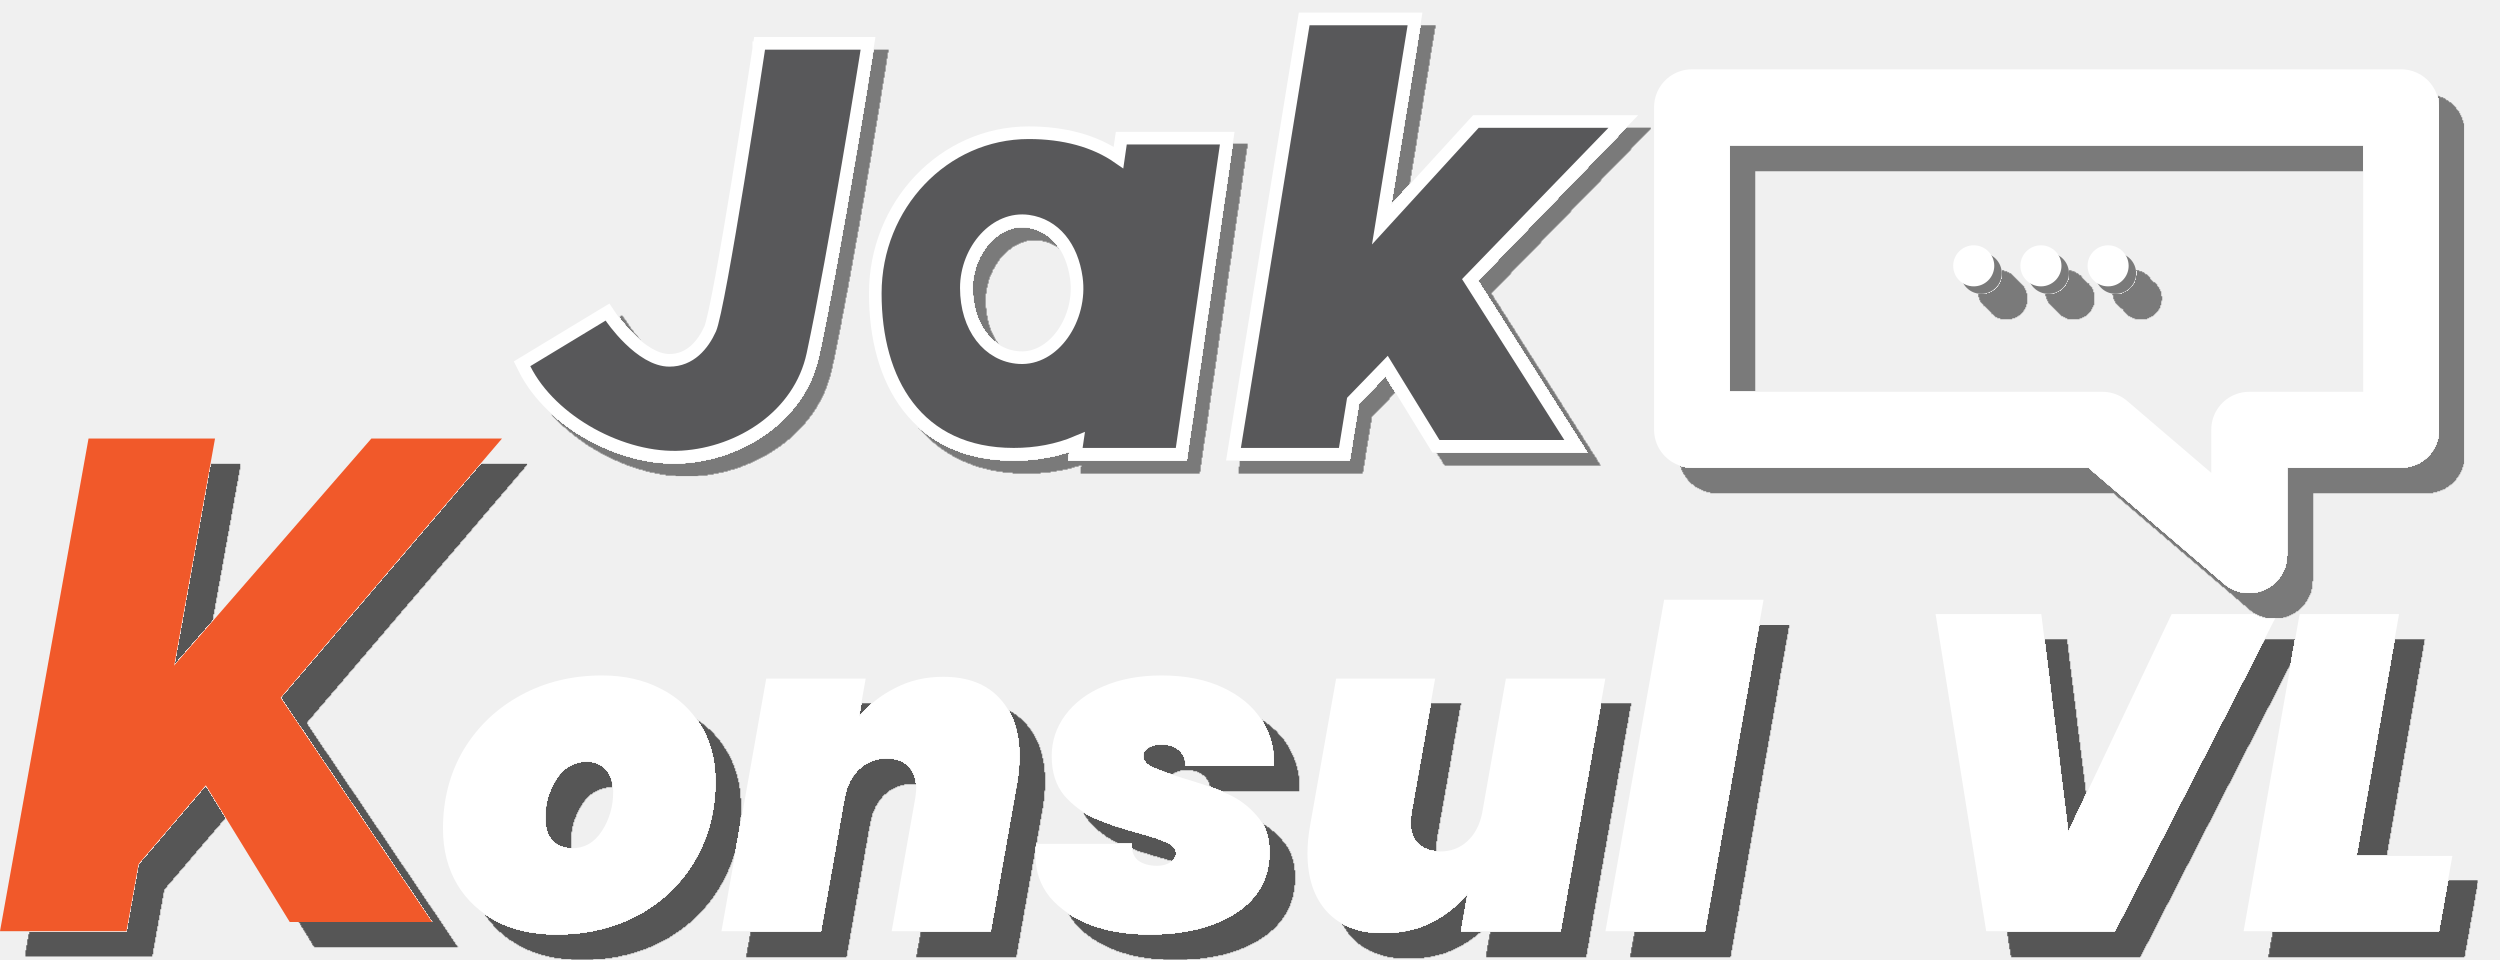
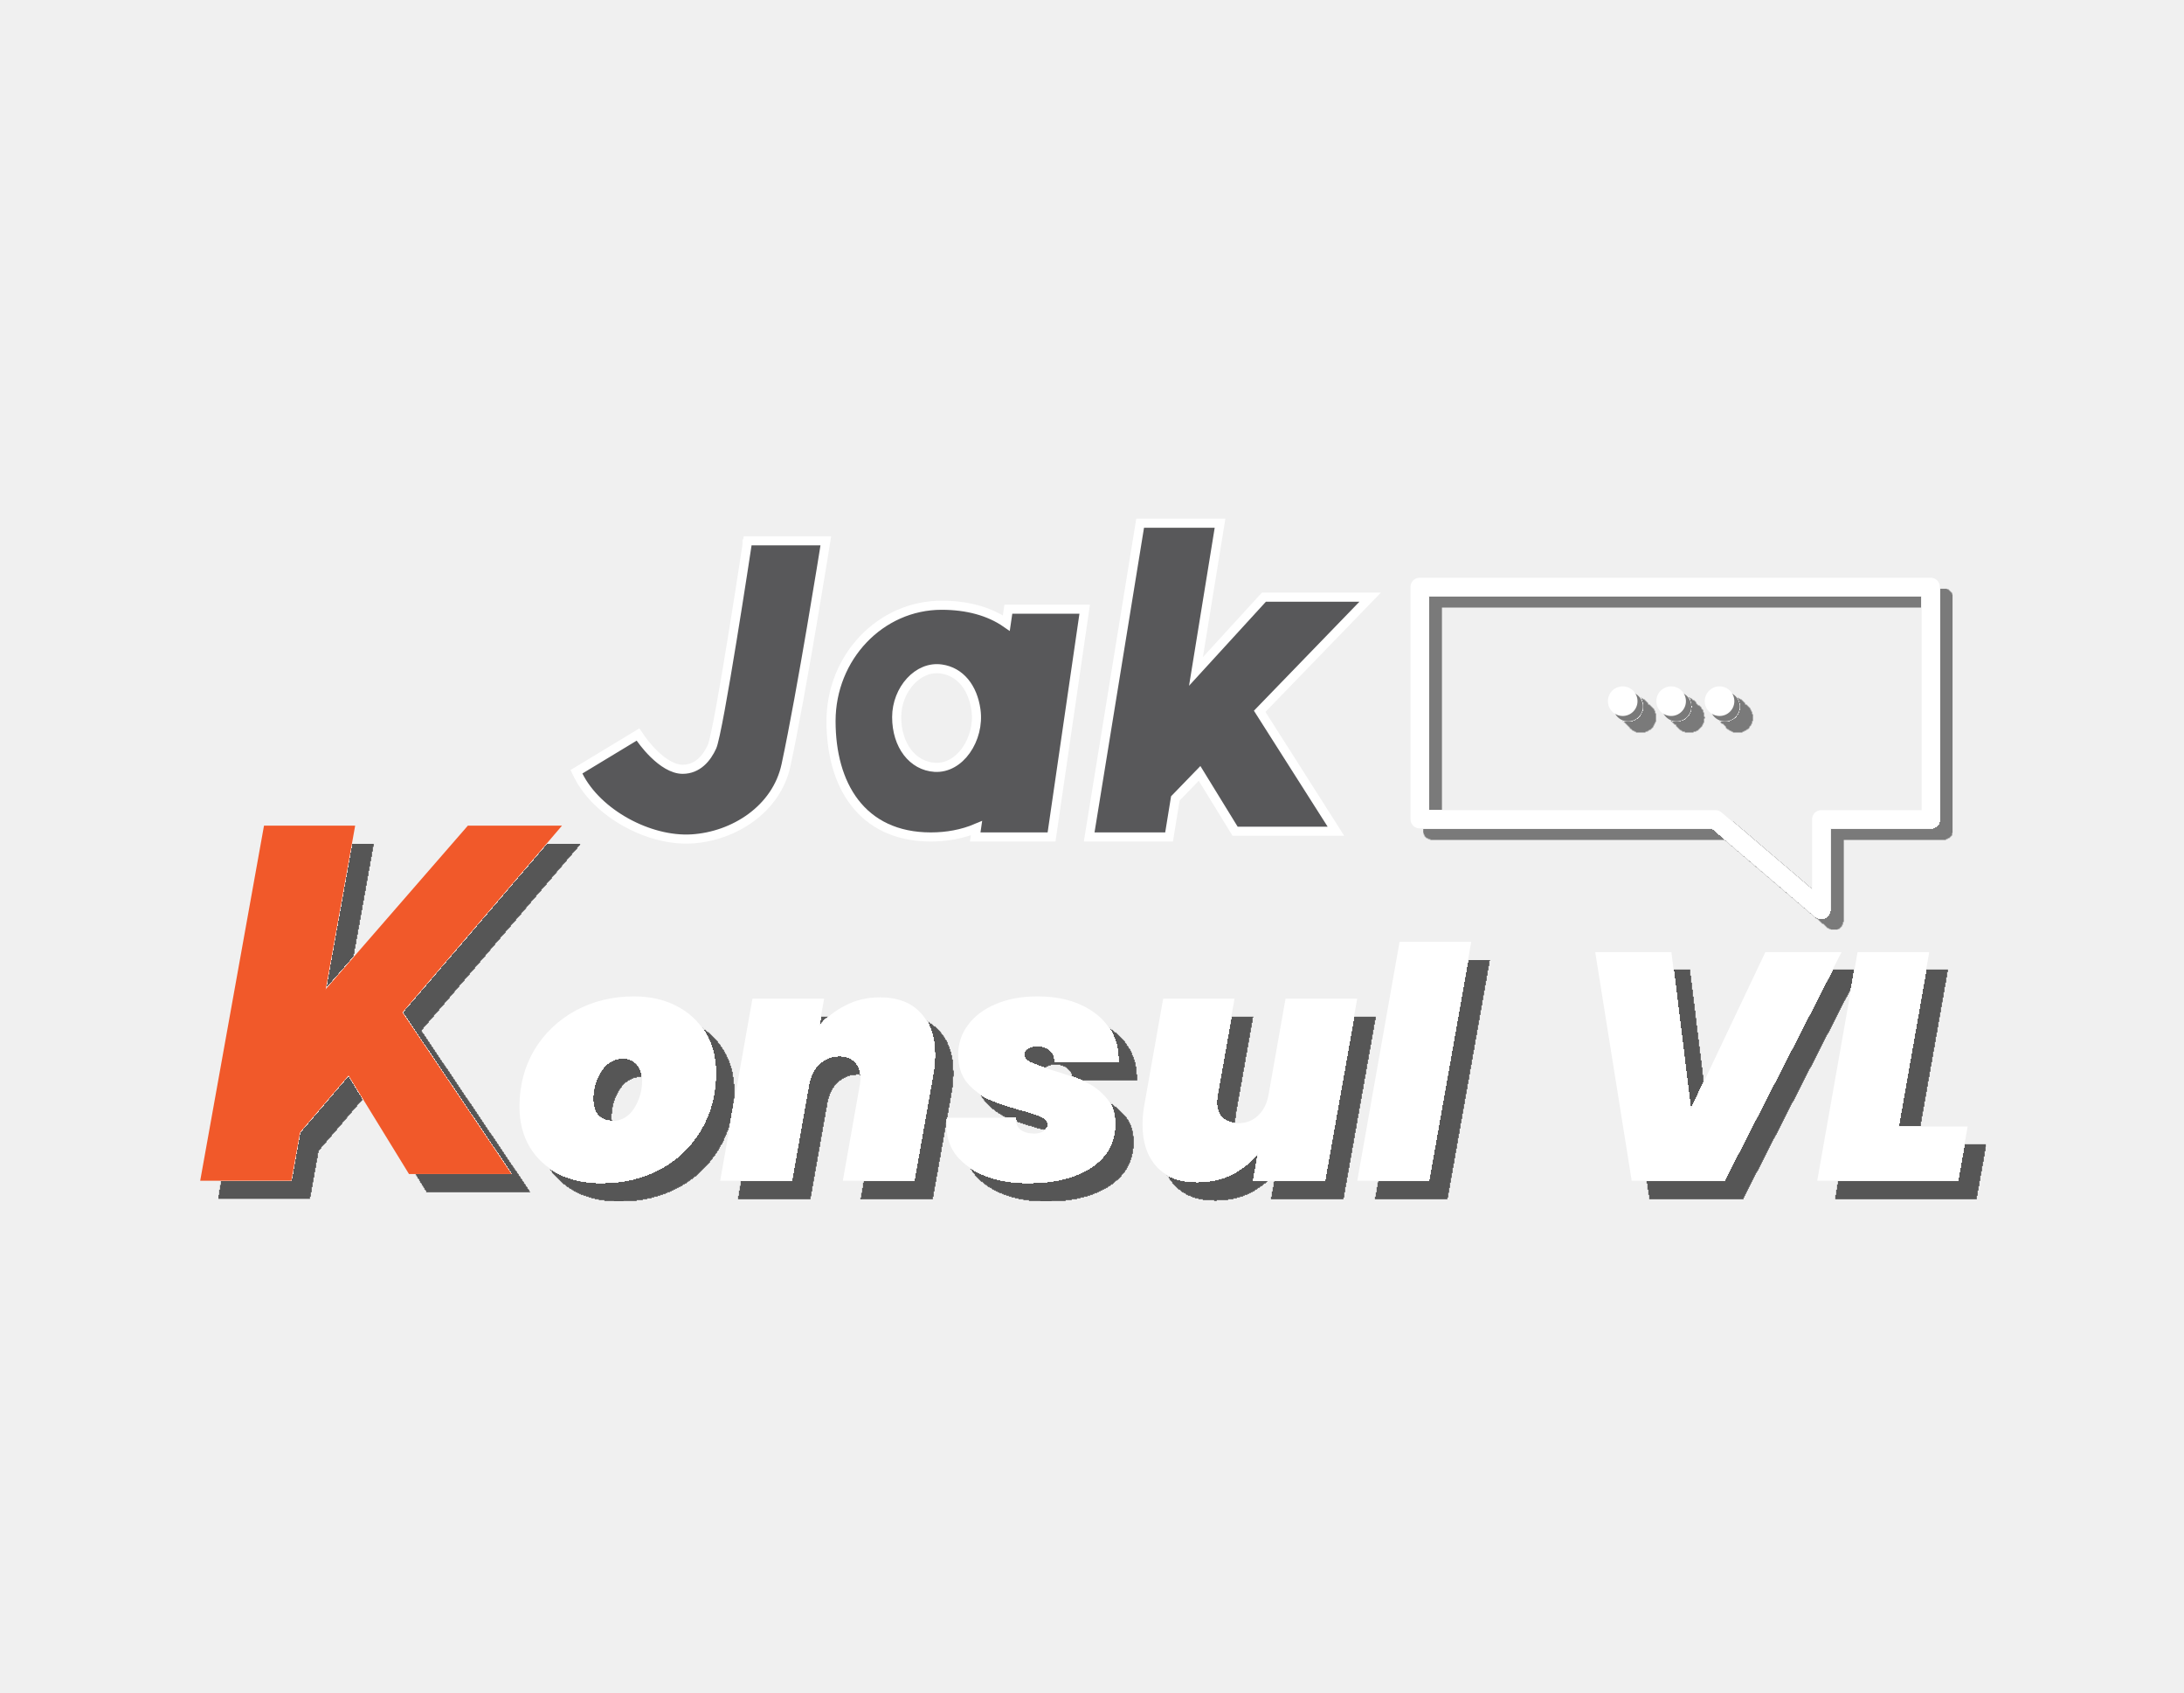
- <svg xmlns="http://www.w3.org/2000/svg" width="99" height="38" viewBox="0 0 99 38" fill="none">
-   <g filter="url(#filter0_d_28_639)">
-     <path d="M3.506 17.365H8.515L5.009 36.876H0L3.506 17.365Z" fill="#F1592A" />
-     <path d="M14.707 17.365H19.88L4.274 35.636L6.01 27.371L14.707 17.365Z" fill="#F1592A" />
-     <path d="M11.473 36.51L17.109 36.51L10.938 27.371L7.761 30.463L11.473 36.51Z" fill="#F1592A" />
+ <svg xmlns="http://www.w3.org/2000/svg" width="120" height="93" viewBox="0 0 120 93" fill="none">
+   <g filter="url(#filter0_d_45_11)">
+     <path d="M14.506 45.365H19.515L16.009 64.876H11L14.506 45.365Z" fill="#F1592A" />
+     <path d="M25.707 45.365H30.88L15.274 63.636L17.01 55.371L25.707 45.365Z" fill="#F1592A" />
+     <path d="M22.473 64.51L28.109 64.51L21.938 55.371L18.761 58.463L22.473 64.51Z" fill="#F1592A" />
  </g>
-   <g filter="url(#filter1_d_28_639)">
-     <path d="M34.081 1.966L34.328 2.005L34.374 1.716H34.081H30.294H30.079L30.047 1.929L30.294 1.966C30.047 1.929 30.047 1.929 30.047 1.929L30.047 1.929L30.047 1.93L30.046 1.936L30.043 1.958L30.03 2.044L29.98 2.372C29.937 2.656 29.875 3.061 29.799 3.55C29.647 4.529 29.441 5.843 29.223 7.183C29.004 8.524 28.774 9.89 28.574 10.973C28.474 11.516 28.382 11.985 28.303 12.345C28.222 12.717 28.16 12.943 28.125 13.021C27.837 13.659 27.329 14.269 26.508 14.269C25.961 14.269 25.392 13.878 24.931 13.428C24.707 13.21 24.521 12.991 24.391 12.826C24.326 12.743 24.276 12.675 24.242 12.628C24.225 12.604 24.212 12.586 24.203 12.573L24.194 12.56L24.192 12.557L24.192 12.556L24.192 12.556L24.192 12.556L24.192 12.556L24.059 12.358L23.854 12.481L20.871 14.286L20.673 14.406L20.776 14.612C21.305 15.668 22.285 16.572 23.41 17.194C24.536 17.815 25.831 18.168 27.009 18.095C29.33 17.951 31.669 16.461 32.189 14.035C32.627 11.991 33.162 8.982 33.587 6.487C33.8 5.239 33.985 4.119 34.117 3.31C34.183 2.906 34.236 2.58 34.272 2.355L34.313 2.095L34.324 2.028L34.327 2.011L34.328 2.007L34.328 2.005L34.328 2.005L34.081 1.966Z" fill="#58585A" stroke="white" stroke-width="0.5" />
-     <path d="M44.619 5.471H44.403L44.372 5.685L44.292 6.237C43.35 5.581 42.132 5.256 40.736 5.256C37.369 5.256 34.661 8.118 34.661 11.622C34.661 13.345 35.063 14.935 35.959 16.099C36.862 17.273 38.247 17.988 40.145 17.988C41.027 17.988 41.878 17.832 42.653 17.504L42.624 17.702L42.583 17.988H42.872H46.561H46.778L46.809 17.774L48.556 5.757L48.598 5.471H48.309H44.619ZM42.624 11.013C42.734 11.801 42.513 12.62 42.084 13.227C41.654 13.834 41.039 14.203 40.363 14.162C39.143 14.088 38.267 12.955 38.267 11.402C38.267 10.648 38.561 9.934 39.019 9.436C39.477 8.938 40.083 8.669 40.718 8.758C41.756 8.904 42.451 9.77 42.624 11.013Z" fill="#58585A" stroke="white" stroke-width="0.5" />
-     <path d="M55.988 1.04L56.035 0.75H55.741H51.858H51.645L51.611 0.96L48.892 17.698L48.845 17.988H49.139H53.023H53.235L53.269 17.778L53.579 15.87L54.911 14.495L56.79 17.555L56.863 17.674H57.003L61.947 17.674H62.402L62.158 17.29L58.213 11.084L63.874 5.235L64.284 4.811H63.694H58.557H58.447L58.372 4.892L54.712 8.893L55.988 1.04Z" fill="#58585A" stroke="white" stroke-width="0.5" />
+   <path d="M41.294 29.716H41.079L41.047 29.928L41.294 29.966C41.047 29.928 41.047 29.928 41.047 29.928L41.047 29.929L41.047 29.93L41.046 29.936L41.043 29.958L41.03 30.044L40.98 30.372C40.937 30.655 40.874 31.061 40.799 31.55C40.647 32.529 40.441 33.843 40.222 35.183C40.004 36.523 39.774 37.889 39.574 38.973C39.474 39.515 39.382 39.985 39.303 40.345C39.222 40.717 39.16 40.943 39.125 41.021C38.837 41.658 38.329 42.269 37.508 42.269C36.961 42.269 36.392 41.878 35.931 41.428C35.707 41.21 35.521 40.99 35.391 40.825C35.326 40.743 35.276 40.675 35.242 40.627C35.225 40.604 35.212 40.585 35.203 40.573L35.194 40.56L35.192 40.557L35.192 40.556L35.192 40.556L35.192 40.556L35.192 40.556L35.059 40.357L34.854 40.481L31.871 42.286L31.673 42.405L31.776 42.612C32.305 43.668 33.285 44.572 34.41 45.193C35.536 45.815 36.831 46.167 38.009 46.095C40.33 45.951 42.669 44.461 43.189 42.035C43.627 39.991 44.162 36.982 44.587 34.487C44.8 33.239 44.985 32.119 45.117 31.31C45.183 30.906 45.236 30.58 45.272 30.354L45.313 30.095L45.324 30.028L45.327 30.011L45.328 30.006L45.328 30.005L45.328 30.005L45.081 29.966L45.328 30.005L45.374 29.716H45.081H41.294Z" fill="#58585A" stroke="white" stroke-width="0.5" />
+   <path d="M55.62 33.471H55.404L55.373 33.685L55.292 34.237C54.35 33.581 53.133 33.256 51.736 33.256C48.37 33.256 45.661 36.118 45.661 39.622C45.661 41.345 46.063 42.935 46.959 44.099C47.862 45.273 49.247 45.988 51.145 45.988C52.027 45.988 52.879 45.832 53.654 45.504L53.625 45.702L53.583 45.988H53.872H57.562H57.778L57.809 45.774L59.557 33.757L59.598 33.471H59.309H55.62ZM53.625 39.013C53.734 39.801 53.513 40.62 53.084 41.227C52.655 41.834 52.039 42.203 51.363 42.162C50.143 42.088 49.268 40.955 49.268 39.402C49.268 38.648 49.562 37.934 50.02 37.436C50.477 36.938 51.083 36.669 51.718 36.758C52.757 36.904 53.452 37.77 53.625 39.013Z" fill="#58585A" stroke="white" stroke-width="0.5" />
+   <path d="M62.858 28.75H62.645L62.611 28.96L59.892 45.698L59.845 45.988H60.139H64.023H64.235L64.269 45.778L64.579 43.87L65.911 42.495L67.79 45.554L67.863 45.674H68.003L72.947 45.674H73.402L73.158 45.289L69.213 39.084L74.874 33.235L75.284 32.811H74.694H69.557H69.447L69.372 32.892L65.713 36.893L66.988 29.04L67.035 28.75H66.741H62.858Z" fill="#58585A" stroke="white" stroke-width="0.5" />
+   <g filter="url(#filter1_d_45_11)">
+     <path d="M33.029 65C32.143 65 31.362 64.829 30.688 64.486C30.014 64.143 29.488 63.658 29.11 63.031C28.731 62.393 28.542 61.654 28.542 60.814C28.542 59.655 28.814 58.615 29.358 57.692C29.914 56.77 30.67 56.049 31.628 55.528C32.586 55.008 33.656 54.748 34.839 54.748C35.725 54.748 36.506 54.925 37.18 55.28C37.854 55.623 38.38 56.114 38.758 56.752C39.137 57.379 39.326 58.112 39.326 58.952C39.326 60.111 39.054 61.151 38.51 62.073C37.966 62.996 37.215 63.717 36.258 64.237C35.3 64.746 34.224 65 33.029 65ZM33.633 61.594C34.141 61.594 34.543 61.364 34.839 60.903C35.134 60.442 35.282 59.927 35.282 59.36C35.282 58.958 35.181 58.656 34.98 58.455C34.791 58.254 34.543 58.154 34.236 58.154C33.727 58.154 33.325 58.384 33.029 58.845C32.734 59.306 32.586 59.821 32.586 60.388C32.586 60.79 32.681 61.092 32.87 61.293C33.059 61.494 33.313 61.594 33.633 61.594Z" fill="white" />
+     <path d="M48.349 54.801C49.319 54.801 50.064 55.085 50.584 55.653C51.105 56.208 51.365 56.977 51.365 57.958C51.365 58.313 51.329 58.686 51.258 59.076L50.23 64.876H46.31L47.25 59.572C47.273 59.383 47.285 59.253 47.285 59.182C47.285 58.816 47.179 58.532 46.966 58.331C46.765 58.13 46.481 58.029 46.115 58.029C45.689 58.029 45.328 58.165 45.033 58.437C44.737 58.709 44.542 59.082 44.447 59.555L43.507 64.876H39.57L41.343 54.872H45.281L45.015 56.38C45.405 55.907 45.884 55.528 46.452 55.245C47.019 54.949 47.652 54.801 48.349 54.801Z" fill="white" />
+     <path d="M56.513 65C55.638 65 54.858 64.87 54.172 64.61C53.498 64.35 52.966 63.989 52.576 63.528C52.197 63.055 52.008 62.517 52.008 61.914C52.008 61.689 52.02 61.523 52.044 61.417H55.822C55.81 61.713 55.892 61.931 56.07 62.073C56.259 62.215 56.513 62.286 56.833 62.286C57.033 62.286 57.205 62.239 57.347 62.144C57.501 62.05 57.577 61.937 57.577 61.807C57.577 61.618 57.459 61.47 57.223 61.364C56.986 61.246 56.596 61.116 56.052 60.974C55.366 60.785 54.793 60.589 54.332 60.388C53.882 60.187 53.486 59.892 53.143 59.502C52.812 59.099 52.647 58.579 52.647 57.941C52.647 57.349 52.824 56.811 53.179 56.327C53.545 55.83 54.054 55.446 54.704 55.174C55.366 54.89 56.129 54.748 56.992 54.748C57.938 54.748 58.748 54.908 59.422 55.227C60.108 55.546 60.622 55.978 60.965 56.522C61.308 57.066 61.468 57.669 61.444 58.331H57.95C57.95 58.059 57.867 57.852 57.702 57.71C57.536 57.556 57.294 57.48 56.974 57.48C56.773 57.48 56.602 57.521 56.46 57.604C56.33 57.686 56.265 57.799 56.265 57.941C56.265 58.118 56.383 58.266 56.62 58.384C56.856 58.49 57.258 58.632 57.826 58.81C58.523 59.011 59.097 59.212 59.546 59.413C60.007 59.602 60.409 59.892 60.752 60.282C61.095 60.66 61.267 61.145 61.267 61.736C61.267 62.765 60.823 63.569 59.937 64.149C59.061 64.716 57.92 65 56.513 65Z" fill="white" />
+     <path d="M74.571 54.872L72.797 64.876H68.86L69.126 63.368C68.736 63.841 68.257 64.225 67.689 64.521C67.122 64.805 66.489 64.947 65.791 64.947C64.822 64.947 64.077 64.669 63.557 64.113C63.036 63.545 62.776 62.771 62.776 61.79C62.776 61.435 62.812 61.062 62.883 60.672L63.911 54.872H67.831L66.891 60.175C66.868 60.365 66.856 60.495 66.856 60.566C66.856 60.932 66.956 61.216 67.157 61.417C67.37 61.618 67.66 61.719 68.026 61.719C68.452 61.719 68.813 61.583 69.108 61.311C69.404 61.039 69.599 60.666 69.694 60.193L70.634 54.872H74.571Z" fill="white" />
+     <path d="M80.837 51.751L78.513 64.876H74.576L76.9 51.751H80.837Z" fill="white" />
+     <path d="M91.836 52.318L92.9 60.956L96.997 52.318H101.183L94.745 64.876H89.654L87.65 52.318H91.836Z" fill="white" />
+     <path d="M104.317 61.896H108.113L107.581 64.876H99.848L102.065 52.318H106.002L104.317 61.896Z" fill="white" />
  </g>
-   <g filter="url(#filter2_d_28_639)">
-     <path d="M22.029 37C21.143 37 20.362 36.828 19.688 36.486C19.014 36.143 18.488 35.658 18.11 35.031C17.731 34.393 17.542 33.654 17.542 32.814C17.542 31.655 17.814 30.615 18.358 29.692C18.914 28.77 19.67 28.049 20.628 27.528C21.586 27.008 22.656 26.748 23.839 26.748C24.725 26.748 25.506 26.925 26.18 27.28C26.854 27.623 27.38 28.114 27.759 28.752C28.137 29.379 28.326 30.112 28.326 30.952C28.326 32.111 28.054 33.151 27.51 34.073C26.966 34.996 26.215 35.717 25.258 36.237C24.3 36.746 23.224 37 22.029 37ZM22.633 33.594C23.141 33.594 23.543 33.364 23.839 32.903C24.134 32.442 24.282 31.927 24.282 31.36C24.282 30.958 24.181 30.656 23.98 30.455C23.791 30.254 23.543 30.154 23.235 30.154C22.727 30.154 22.325 30.384 22.029 30.845C21.734 31.306 21.586 31.821 21.586 32.388C21.586 32.79 21.681 33.092 21.87 33.293C22.059 33.494 22.313 33.594 22.633 33.594Z" fill="white" />
-     <path d="M37.349 26.801C38.319 26.801 39.064 27.085 39.584 27.653C40.105 28.208 40.365 28.977 40.365 29.958C40.365 30.313 40.329 30.686 40.258 31.076L39.23 36.876H35.31L36.25 31.573C36.273 31.383 36.285 31.253 36.285 31.182C36.285 30.816 36.179 30.532 35.966 30.331C35.765 30.13 35.481 30.029 35.115 30.029C34.689 30.029 34.328 30.165 34.033 30.437C33.737 30.709 33.542 31.082 33.447 31.555L32.507 36.876H28.57L30.343 26.872H34.281L34.015 28.38C34.405 27.907 34.884 27.528 35.452 27.245C36.019 26.949 36.652 26.801 37.349 26.801Z" fill="white" />
-     <path d="M45.513 37C44.638 37 43.858 36.87 43.172 36.61C42.498 36.35 41.966 35.989 41.576 35.528C41.197 35.055 41.008 34.517 41.008 33.914C41.008 33.689 41.02 33.523 41.044 33.417H44.822C44.81 33.713 44.892 33.931 45.07 34.073C45.259 34.215 45.513 34.286 45.833 34.286C46.033 34.286 46.205 34.239 46.347 34.144C46.501 34.05 46.577 33.937 46.577 33.807C46.577 33.618 46.459 33.47 46.223 33.364C45.986 33.246 45.596 33.116 45.052 32.974C44.366 32.785 43.793 32.589 43.332 32.388C42.882 32.187 42.486 31.892 42.143 31.502C41.812 31.099 41.647 30.579 41.647 29.941C41.647 29.349 41.824 28.811 42.179 28.327C42.545 27.83 43.054 27.446 43.704 27.174C44.366 26.89 45.129 26.748 45.992 26.748C46.938 26.748 47.748 26.908 48.422 27.227C49.108 27.546 49.622 27.978 49.965 28.522C50.308 29.066 50.468 29.669 50.444 30.331H46.95C46.95 30.059 46.867 29.852 46.702 29.71C46.536 29.556 46.294 29.48 45.974 29.48C45.773 29.48 45.602 29.521 45.46 29.604C45.33 29.686 45.265 29.799 45.265 29.941C45.265 30.118 45.383 30.266 45.62 30.384C45.856 30.491 46.258 30.632 46.826 30.81C47.523 31.011 48.097 31.212 48.546 31.413C49.007 31.602 49.409 31.892 49.752 32.282C50.095 32.66 50.267 33.145 50.267 33.736C50.267 34.765 49.823 35.569 48.937 36.149C48.061 36.716 46.92 37 45.513 37Z" fill="white" />
-     <path d="M63.571 26.872L61.797 36.876H57.86L58.126 35.368C57.736 35.841 57.257 36.225 56.689 36.521C56.122 36.805 55.489 36.947 54.791 36.947C53.822 36.947 53.077 36.669 52.557 36.113C52.036 35.545 51.776 34.771 51.776 33.79C51.776 33.435 51.812 33.062 51.883 32.672L52.911 26.872H56.831L55.891 32.175C55.867 32.365 55.856 32.495 55.856 32.566C55.856 32.932 55.956 33.216 56.157 33.417C56.37 33.618 56.66 33.719 57.026 33.719C57.452 33.719 57.813 33.583 58.108 33.311C58.404 33.039 58.599 32.666 58.694 32.193L59.634 26.872H63.571Z" fill="white" />
-     <path d="M69.837 23.75L67.513 36.876H63.576L65.9 23.75H69.837Z" fill="white" />
-     <path d="M80.836 24.318L81.9 32.956L85.997 24.318H90.183L83.745 36.876H78.654L76.65 24.318H80.836Z" fill="white" />
-     <path d="M93.317 33.896H97.113L96.581 36.876H88.847L91.065 24.318H95.002L93.317 33.896Z" fill="white" />
-   </g>
-   <g filter="url(#filter3_d_28_639)">
-     <path d="M79.269 10.823C79.269 11.272 78.905 11.636 78.456 11.636C78.007 11.636 77.643 11.272 77.643 10.823C77.643 10.374 78.007 10.01 78.456 10.01C78.905 10.01 79.269 10.374 79.269 10.823Z" fill="#7A7A7A" />
-     <path d="M81.93 10.823C81.93 11.272 81.566 11.636 81.117 11.636C80.668 11.636 80.304 11.272 80.304 10.823C80.304 10.374 80.668 10.01 81.117 10.01C81.566 10.01 81.93 10.374 81.93 10.823Z" fill="#7A7A7A" />
-     <path d="M84.59 10.823C84.59 11.272 84.226 11.636 83.777 11.636C83.328 11.636 82.964 11.272 82.964 10.823C82.964 10.374 83.328 10.01 83.777 10.01C84.226 10.01 84.59 10.374 84.59 10.823Z" fill="#7A7A7A" />
-     <path d="M95.084 4.245H67.001V17.016H83.259L89.066 21.982V17.016H95.084V4.245Z" stroke="white" stroke-width="3" stroke-linecap="round" stroke-linejoin="round" />
-     <path d="M78.973 10.527C78.973 10.976 78.609 11.34 78.16 11.34C77.711 11.34 77.347 10.976 77.347 10.527C77.347 10.078 77.711 9.714 78.16 9.714C78.609 9.714 78.973 10.078 78.973 10.527Z" fill="white" />
-     <path d="M81.634 10.527C81.634 10.976 81.27 11.34 80.821 11.34C80.372 11.34 80.008 10.976 80.008 10.527C80.008 10.078 80.372 9.714 80.821 9.714C81.27 9.714 81.634 10.078 81.634 10.527Z" fill="white" />
-     <path d="M84.294 10.527C84.294 10.976 83.93 11.34 83.481 11.34C83.032 11.34 82.668 10.976 82.668 10.527C82.668 10.078 83.032 9.714 83.481 9.714C83.93 9.714 84.294 10.078 84.294 10.527Z" fill="white" />
+   <g filter="url(#filter2_d_45_11)">
+     <path d="M90.269 38.823C90.269 39.272 89.905 39.636 89.456 39.636C89.007 39.636 88.643 39.272 88.643 38.823C88.643 38.374 89.007 38.01 89.456 38.01C89.905 38.01 90.269 38.374 90.269 38.823Z" fill="#7A7A7A" />
+     <path d="M92.93 38.823C92.93 39.272 92.566 39.636 92.117 39.636C91.668 39.636 91.304 39.272 91.304 38.823C91.304 38.374 91.668 38.01 92.117 38.01C92.566 38.01 92.93 38.374 92.93 38.823Z" fill="#7A7A7A" />
+     <path d="M95.59 38.823C95.59 39.272 95.226 39.636 94.777 39.636C94.328 39.636 93.964 39.272 93.964 38.823C93.964 38.374 94.328 38.01 94.777 38.01C95.226 38.01 95.59 38.374 95.59 38.823Z" fill="#7A7A7A" />
+     <path d="M106.084 32.245H78.001V45.016H94.259L100.066 49.982V45.016H106.084V32.245Z" stroke="white" stroke-linecap="round" stroke-linejoin="round" />
+     <path d="M89.973 38.527C89.973 38.976 89.609 39.34 89.16 39.34C88.711 39.34 88.347 38.976 88.347 38.527C88.347 38.078 88.711 37.714 89.16 37.714C89.609 37.714 89.973 38.078 89.973 38.527Z" fill="white" />
+     <path d="M92.634 38.527C92.634 38.976 92.27 39.34 91.821 39.34C91.372 39.34 91.008 38.976 91.008 38.527C91.008 38.078 91.372 37.714 91.821 37.714C92.27 37.714 92.634 38.078 92.634 38.527Z" fill="white" />
+     <path d="M95.294 38.527C95.294 38.976 94.93 39.34 94.481 39.34C94.032 39.34 93.668 38.976 93.668 38.527C93.668 38.078 94.032 37.714 94.481 37.714C94.93 37.714 95.294 38.078 95.294 38.527Z" fill="white" />
  </g>
  <defs>
-     <filter id="filter0_d_28_639" x="0" y="17.365" width="20.88" height="20.511" filterUnits="userSpaceOnUse" color-interpolation-filters="sRGB">
+     <filter id="filter0_d_45_11" x="11" y="45.365" width="20.88" height="20.511" filterUnits="userSpaceOnUse" color-interpolation-filters="sRGB">
      <feFlood flood-opacity="0" result="BackgroundImageFix" />
      <feColorMatrix in="SourceAlpha" type="matrix" values="0 0 0 0 0 0 0 0 0 0 0 0 0 0 0 0 0 0 127 0" result="hardAlpha" />
      <feOffset dx="1" dy="1" />
      <feComposite in2="hardAlpha" operator="out" />
      <feColorMatrix type="matrix" values="0 0 0 0 0.338 0 0 0 0 0.338 0 0 0 0 0.338 0 0 0 1 0" />
-       <feBlend mode="normal" in2="BackgroundImageFix" result="effect1_dropShadow_28_639" />
-       <feBlend mode="normal" in="SourceGraphic" in2="effect1_dropShadow_28_639" result="shape" />
+       <feBlend mode="normal" in2="BackgroundImageFix" result="effect1_dropShadow_45_11" />
+       <feBlend mode="normal" in="SourceGraphic" in2="effect1_dropShadow_45_11" result="shape" />
    </filter>
-     <filter id="filter1_d_28_639" x="20.347" y="0.5" width="45.027" height="18.355" filterUnits="userSpaceOnUse" color-interpolation-filters="sRGB">
-       <feFlood flood-opacity="0" result="BackgroundImageFix" />
-       <feColorMatrix in="SourceAlpha" type="matrix" values="0 0 0 0 0 0 0 0 0 0 0 0 0 0 0 0 0 0 127 0" result="hardAlpha" />
-       <feOffset dx="0.5" dy="0.5" />
-       <feComposite in2="hardAlpha" operator="out" />
-       <feColorMatrix type="matrix" values="0 0 0 0 0.478 0 0 0 0 0.478 0 0 0 0 0.478 0 0 0 1 0" />
-       <feBlend mode="normal" in2="BackgroundImageFix" result="effect1_dropShadow_28_639" />
-       <feBlend mode="normal" in="SourceGraphic" in2="effect1_dropShadow_28_639" result="shape" />
-     </filter>
-     <filter id="filter2_d_28_639" x="17.542" y="23.75" width="80.571" height="14.249" filterUnits="userSpaceOnUse" color-interpolation-filters="sRGB">
+     <filter id="filter1_d_45_11" x="28.542" y="51.751" width="80.571" height="14.249" filterUnits="userSpaceOnUse" color-interpolation-filters="sRGB">
      <feFlood flood-opacity="0" result="BackgroundImageFix" />
      <feColorMatrix in="SourceAlpha" type="matrix" values="0 0 0 0 0 0 0 0 0 0 0 0 0 0 0 0 0 0 127 0" result="hardAlpha" />
      <feOffset dx="1" dy="1" />
      <feComposite in2="hardAlpha" operator="out" />
      <feColorMatrix type="matrix" values="0 0 0 0 0.338 0 0 0 0 0.338 0 0 0 0 0.338 0 0 0 1 0" />
-       <feBlend mode="normal" in2="BackgroundImageFix" result="effect1_dropShadow_28_639" />
-       <feBlend mode="normal" in="SourceGraphic" in2="effect1_dropShadow_28_639" result="shape" />
+       <feBlend mode="normal" in2="BackgroundImageFix" result="effect1_dropShadow_45_11" />
+       <feBlend mode="normal" in="SourceGraphic" in2="effect1_dropShadow_45_11" result="shape" />
    </filter>
-     <filter id="filter3_d_28_639" x="65.501" y="2.745" width="32.084" height="21.737" filterUnits="userSpaceOnUse" color-interpolation-filters="sRGB">
+     <filter id="filter2_d_45_11" x="77.501" y="31.745" width="29.784" height="19.337" filterUnits="userSpaceOnUse" color-interpolation-filters="sRGB">
      <feFlood flood-opacity="0" result="BackgroundImageFix" />
      <feColorMatrix in="SourceAlpha" type="matrix" values="0 0 0 0 0 0 0 0 0 0 0 0 0 0 0 0 0 0 127 0" result="hardAlpha" />
-       <feOffset dx="1" dy="1" />
+       <feOffset dx="0.7" dy="0.6" />
      <feComposite in2="hardAlpha" operator="out" />
      <feColorMatrix type="matrix" values="0 0 0 0 0.478 0 0 0 0 0.478 0 0 0 0 0.478 0 0 0 1 0" />
-       <feBlend mode="normal" in2="BackgroundImageFix" result="effect1_dropShadow_28_639" />
-       <feBlend mode="normal" in="SourceGraphic" in2="effect1_dropShadow_28_639" result="shape" />
+       <feBlend mode="normal" in2="BackgroundImageFix" result="effect1_dropShadow_45_11" />
+       <feBlend mode="normal" in="SourceGraphic" in2="effect1_dropShadow_45_11" result="shape" />
    </filter>
  </defs>
</svg>
